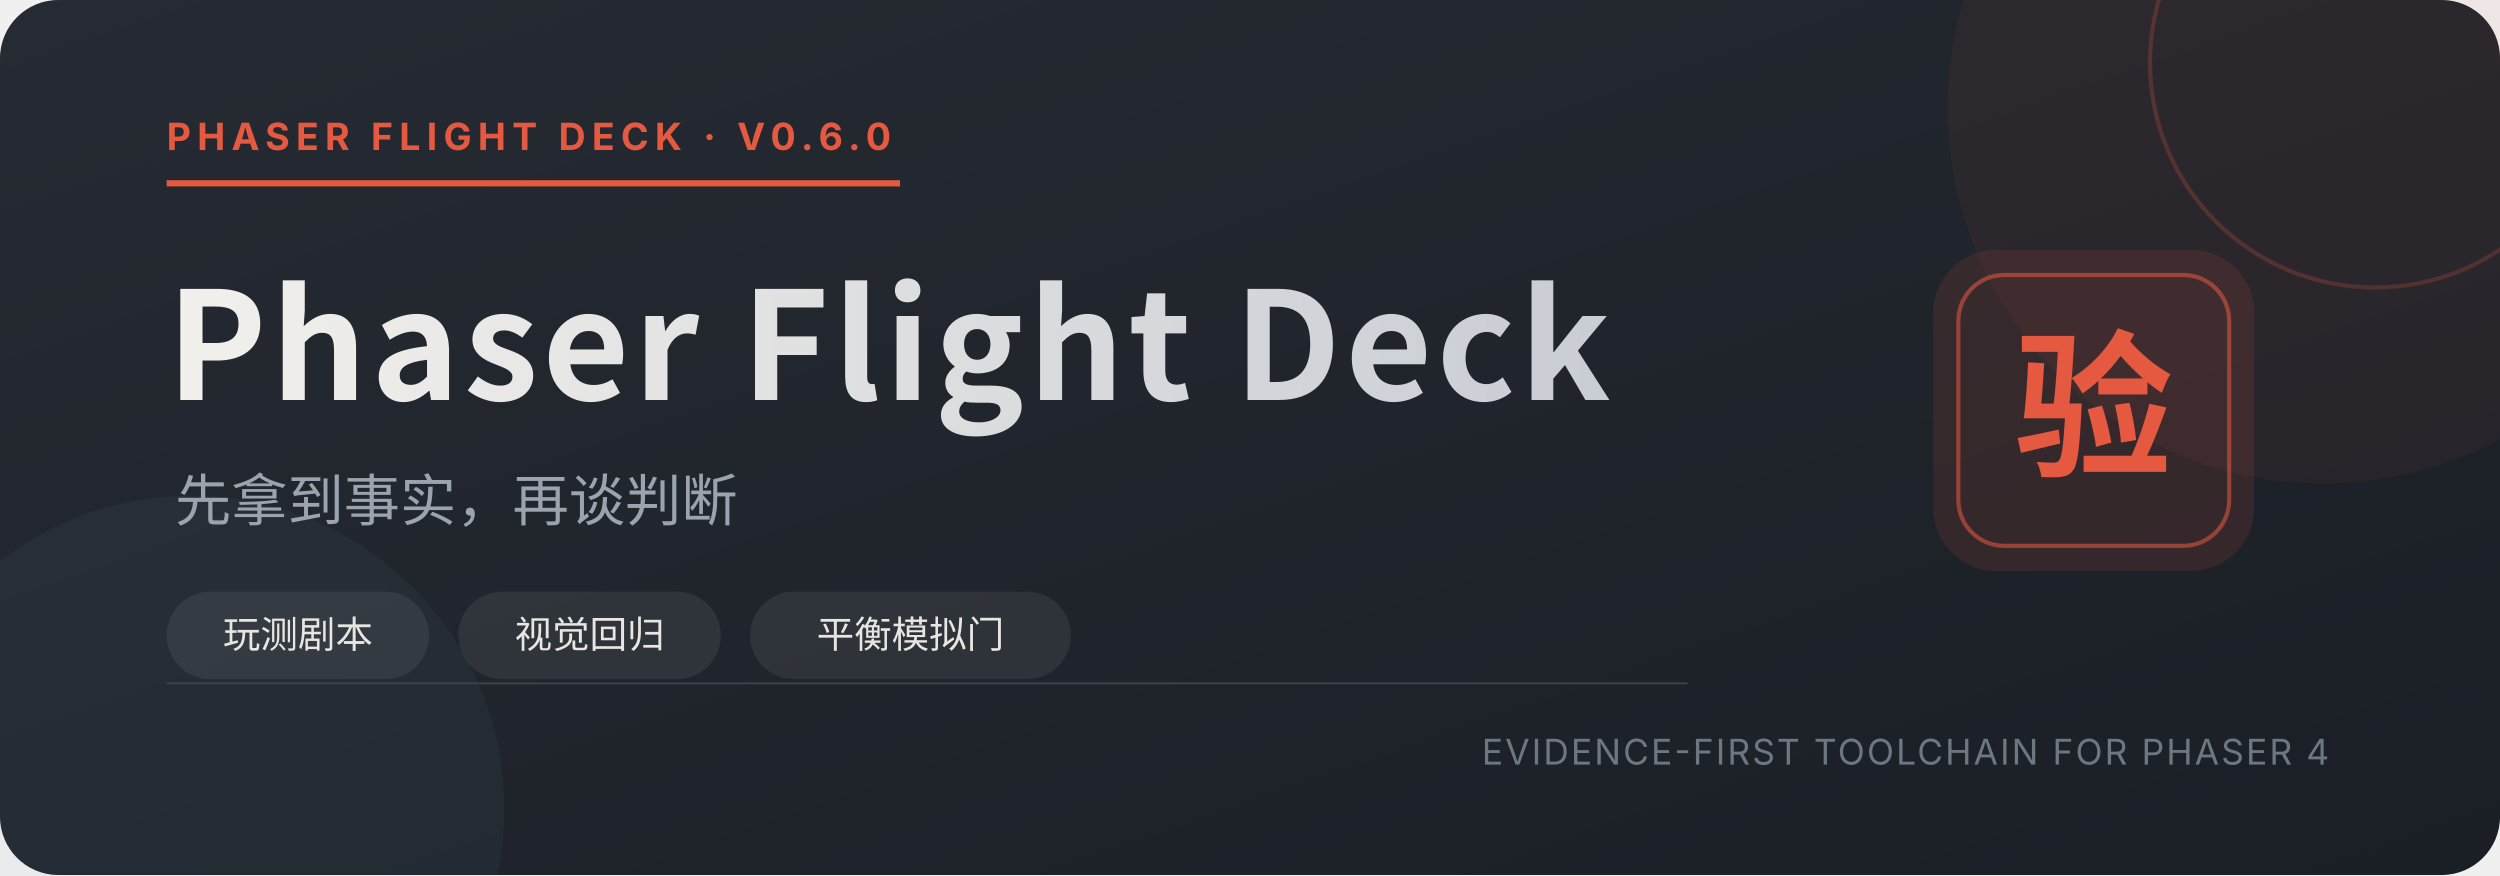
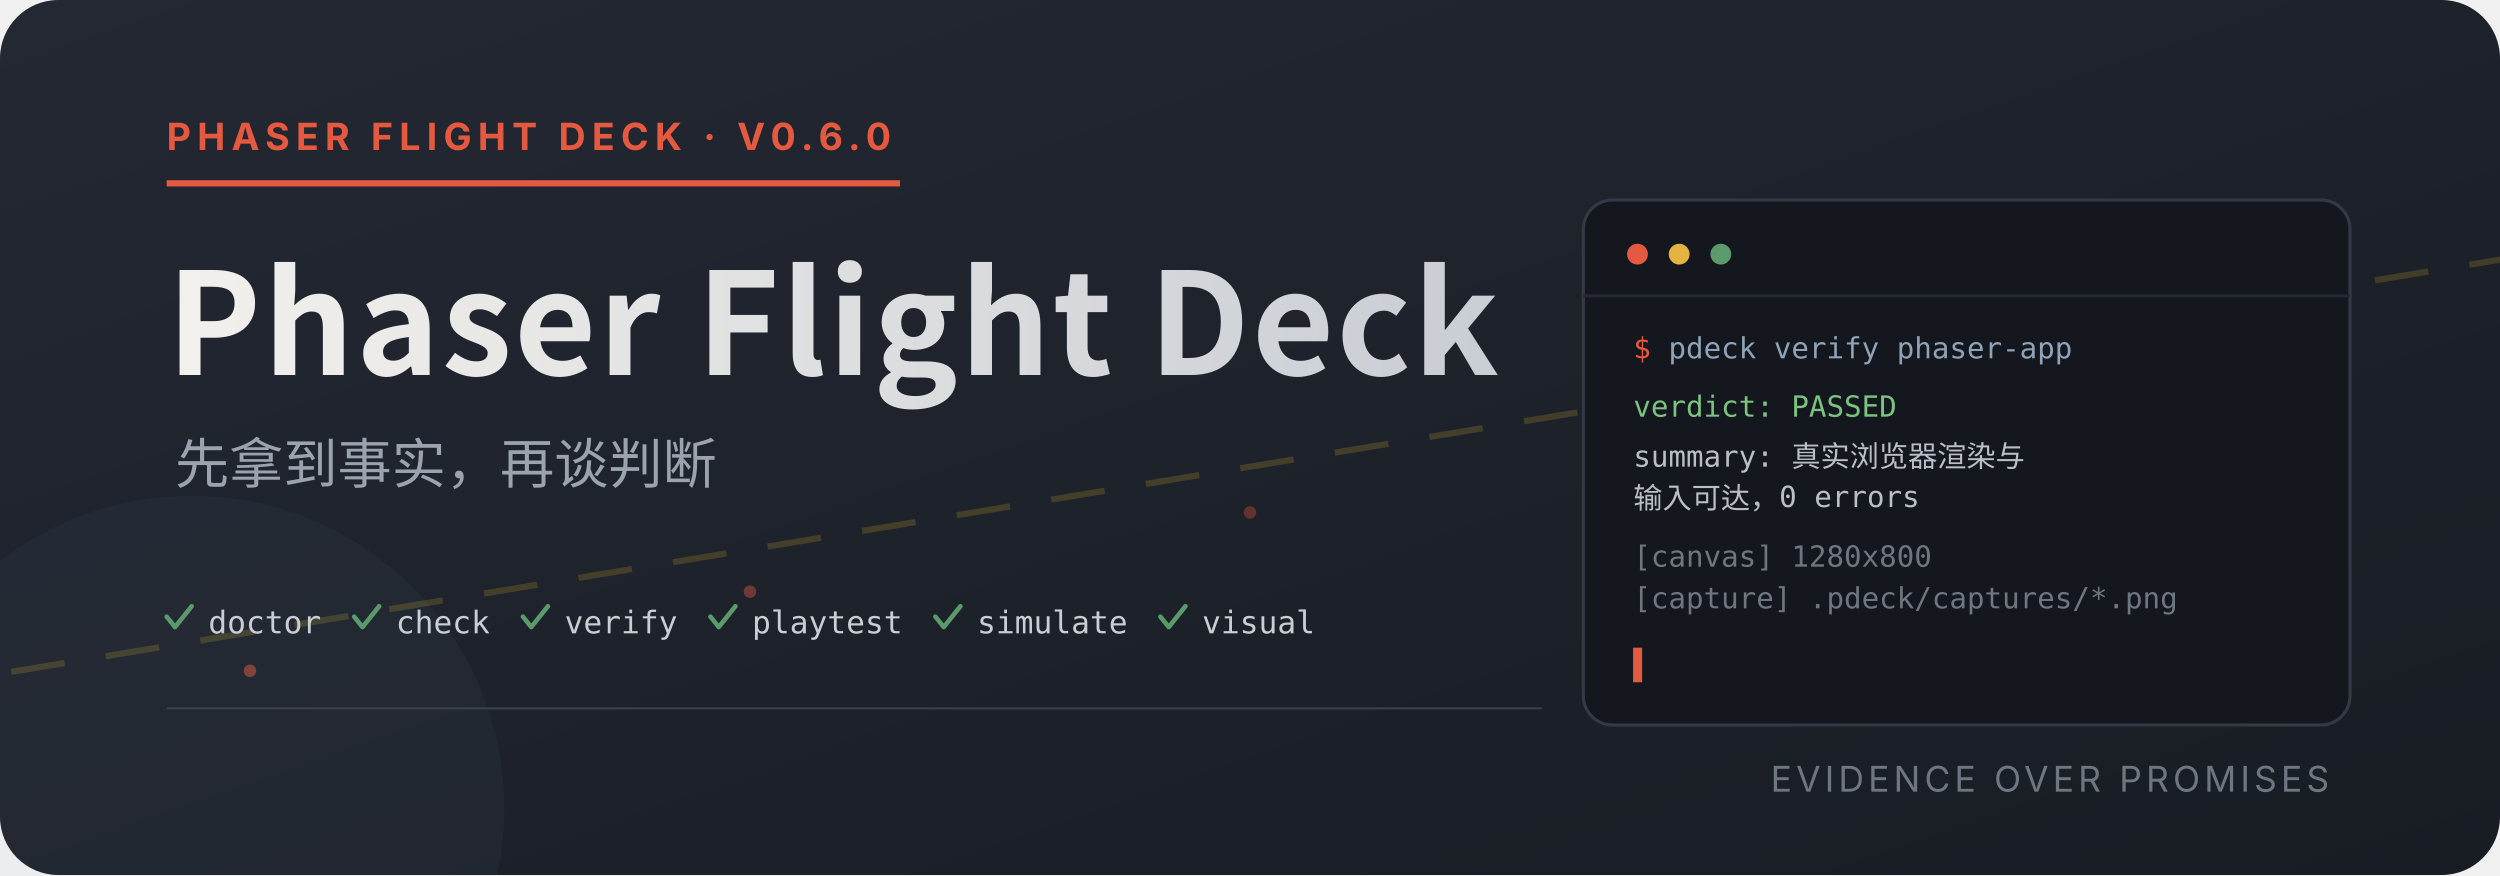
<svg xmlns="http://www.w3.org/2000/svg" width="1200" height="420" viewBox="0 0 1200 420" role="img" aria-labelledby="title desc">
  <defs>
    <linearGradient id="deck" x1="0" y1="0" x2="1" y2="1">
-       <stop offset="0" stop-color="#262B33" />
-       <stop offset="1" stop-color="#1A1E25" />
+       <stop offset="0" stop-color="#232833" />
+       <stop offset="1" stop-color="#181C23" />
    </linearGradient>
    <linearGradient id="chalk" x1="0" y1="0" x2="1" y2="0">
      <stop offset="0" stop-color="#F2F0EC" />
      <stop offset="1" stop-color="#C9CDD4" />
    </linearGradient>
  </defs>
  <rect width="1200" height="420" rx="28" fill="url(#deck)" />
-   <circle cx="1115" cy="52" r="180" fill="#E4593F" opacity="0.06" />
-   <circle cx="1140" cy="30" r="108" fill="none" stroke="#E4593F" stroke-width="2" opacity="0.22" />
-   <circle cx="92" cy="388" r="150" fill="#7FA0B8" opacity="0.06" />
+   <path d="M -40 330 L 1240 118" stroke="#C9A227" stroke-width="3" stroke-dasharray="26 20" opacity="0.22" fill="none" />
+   <circle cx="120" cy="322" r="3" fill="#E4593F" opacity="0.5" />
+   <circle cx="360" cy="284" r="3" fill="#E4593F" opacity="0.42" />
+   <circle cx="600" cy="246" r="3" fill="#E4593F" opacity="0.34" />
+   <circle cx="840" cy="208" r="3" fill="#E4593F" opacity="0.26" />
+   <circle cx="1080" cy="170" r="3" fill="#E4593F" opacity="0.2" />
+   <circle cx="92" cy="388" r="150" fill="#7FA0B8" opacity="0.05" />
  <path d="M80 88 H432" stroke="#E4593F" stroke-width="3" />
-   <path d="M80 328 H810" stroke="#3A414C" stroke-width="1" />
  <text x="80" y="72" fill="#E4593F" font-family="-apple-system, BlinkMacSystemFont, 'Segoe UI', sans-serif" font-size="18" font-weight="700" letter-spacing="3">PHASER FLIGHT DECK · V0.6.0</text>
-   <text x="80" y="192" fill="url(#chalk)" font-family="'PingFang SC', 'Noto Sans CJK SC', 'Microsoft YaHei', sans-serif" font-size="72" font-weight="700" letter-spacing="2">Phaser Flight Deck</text>
-   <text x="84" y="250" fill="#9AA3AE" font-family="'PingFang SC', 'Noto Sans CJK SC', 'Microsoft YaHei', sans-serif" font-size="27">先拿到事实，再谈判断</text>
-   <g font-family="'PingFang SC', 'Noto Sans CJK SC', 'Microsoft YaHei', sans-serif" font-size="18" fill="#E8E6E2">
-     <rect x="80" y="284" width="126" height="42" rx="21" fill="#FFFFFF" opacity="0.07" />
-     <text x="143" y="311" text-anchor="middle">玩测剧本</text>
-     <rect x="220" y="284" width="126" height="42" rx="21" fill="#FFFFFF" opacity="0.07" />
-     <text x="283" y="311" text-anchor="middle">视觉回归</text>
-     <rect x="360" y="284" width="154" height="42" rx="21" fill="#FFFFFF" opacity="0.07" />
-     <text x="437" y="311" text-anchor="middle">平衡模拟门</text>
+   <text x="80" y="180" fill="url(#chalk)" font-family="'PingFang SC', 'Noto Sans CJK SC', 'Microsoft YaHei', sans-serif" font-size="68" font-weight="700" letter-spacing="1">Phaser Flight Deck</text>
+   <text x="84" y="232" fill="#9AA3AE" font-family="'PingFang SC', 'Noto Sans CJK SC', 'Microsoft YaHei', sans-serif" font-size="26">先拿到事实，再谈判断</text>
+   <g font-family="'Cascadia Code', 'JetBrains Mono', Consolas, monospace" font-size="15" fill="#C9CDD4">
+     <g stroke="#5B9A6B" stroke-width="2.2" fill="none" stroke-linecap="round" stroke-linejoin="round">
+       <path d="M80 296 l4 5 l8 -10" />
+       <path d="M170 296 l4 5 l8 -10" />
+       <path d="M251 296 l4 5 l8 -10" />
+       <path d="M341 296 l4 5 l8 -10" />
+       <path d="M449 296 l4 5 l8 -10" />
+       <path d="M557 296 l4 5 l8 -10" />
+     </g>
+     <text x="100" y="304">doctor</text>
+     <text x="190" y="304">check</text>
+     <text x="271" y="304">verify</text>
+     <text x="361" y="304">playtest</text>
+     <text x="469" y="304">simulate</text>
+     <text x="577" y="304">visual</text>
  </g>
-   <g transform="translate(928 120)">
-     <rect width="154" height="154" rx="30" fill="#E4593F" opacity="0.12" />
-     <rect x="12" y="12" width="130" height="130" rx="22" fill="none" stroke="#E4593F" stroke-width="2" opacity="0.55" />
-     <text x="77" y="103" text-anchor="middle" fill="#E4593F" font-family="'STKaiti', 'KaiTi', serif" font-size="76" font-weight="700">验</text>
+   <path d="M80 340 H740" stroke="#3A414C" stroke-width="1" />
+   <g>
+     <rect x="760" y="96" width="368" height="252" rx="14" fill="#14171D" stroke="#333A46" stroke-width="1.5" />
+     <circle cx="786" cy="122" r="5" fill="#E4593F" />
+     <circle cx="806" cy="122" r="5" fill="#E4B33F" />
+     <circle cx="826" cy="122" r="5" fill="#5B9A6B" />
+     <path d="M760 142 H1128" stroke="#232833" stroke-width="1.5" />
+     <g font-family="'Cascadia Code', 'JetBrains Mono', Consolas, monospace" font-size="14">
+       <text x="784" y="172">
+         <tspan fill="#E4593F">$</tspan>
+         <tspan fill="#8FA3B8">pdeck verify phaser-app</tspan>
+       </text>
+       <text x="784" y="200" fill="#7BC47F">verdict: PASSED</text>
+       <text x="784" y="224" fill="#B9BFC8">summary: 真实浏览器渲染与</text>
+       <text x="784" y="244" fill="#B9BFC8">输入可达，0 errors</text>
+       <text x="784" y="272" fill="#6E7682">[canvas] 1280x800</text>
+       <text x="784" y="292" fill="#6E7682">[capture] .pdeck/captures/*.png</text>
+       <text x="784" y="324" fill="#E4593F">▌</text>
+     </g>
  </g>
-   <text x="1118" y="367" text-anchor="end" fill="#6E7682" font-family="-apple-system, BlinkMacSystemFont, 'Segoe UI', sans-serif" font-size="17" letter-spacing="1">EVIDENCE-FIRST TOOLCHAIN FOR PHASER 4</text>
+   <text x="1118" y="380" text-anchor="end" fill="#6E7682" font-family="-apple-system, BlinkMacSystemFont, 'Segoe UI', sans-serif" font-size="17" letter-spacing="2">EVIDENCE OVER PROMISES</text>
</svg>
